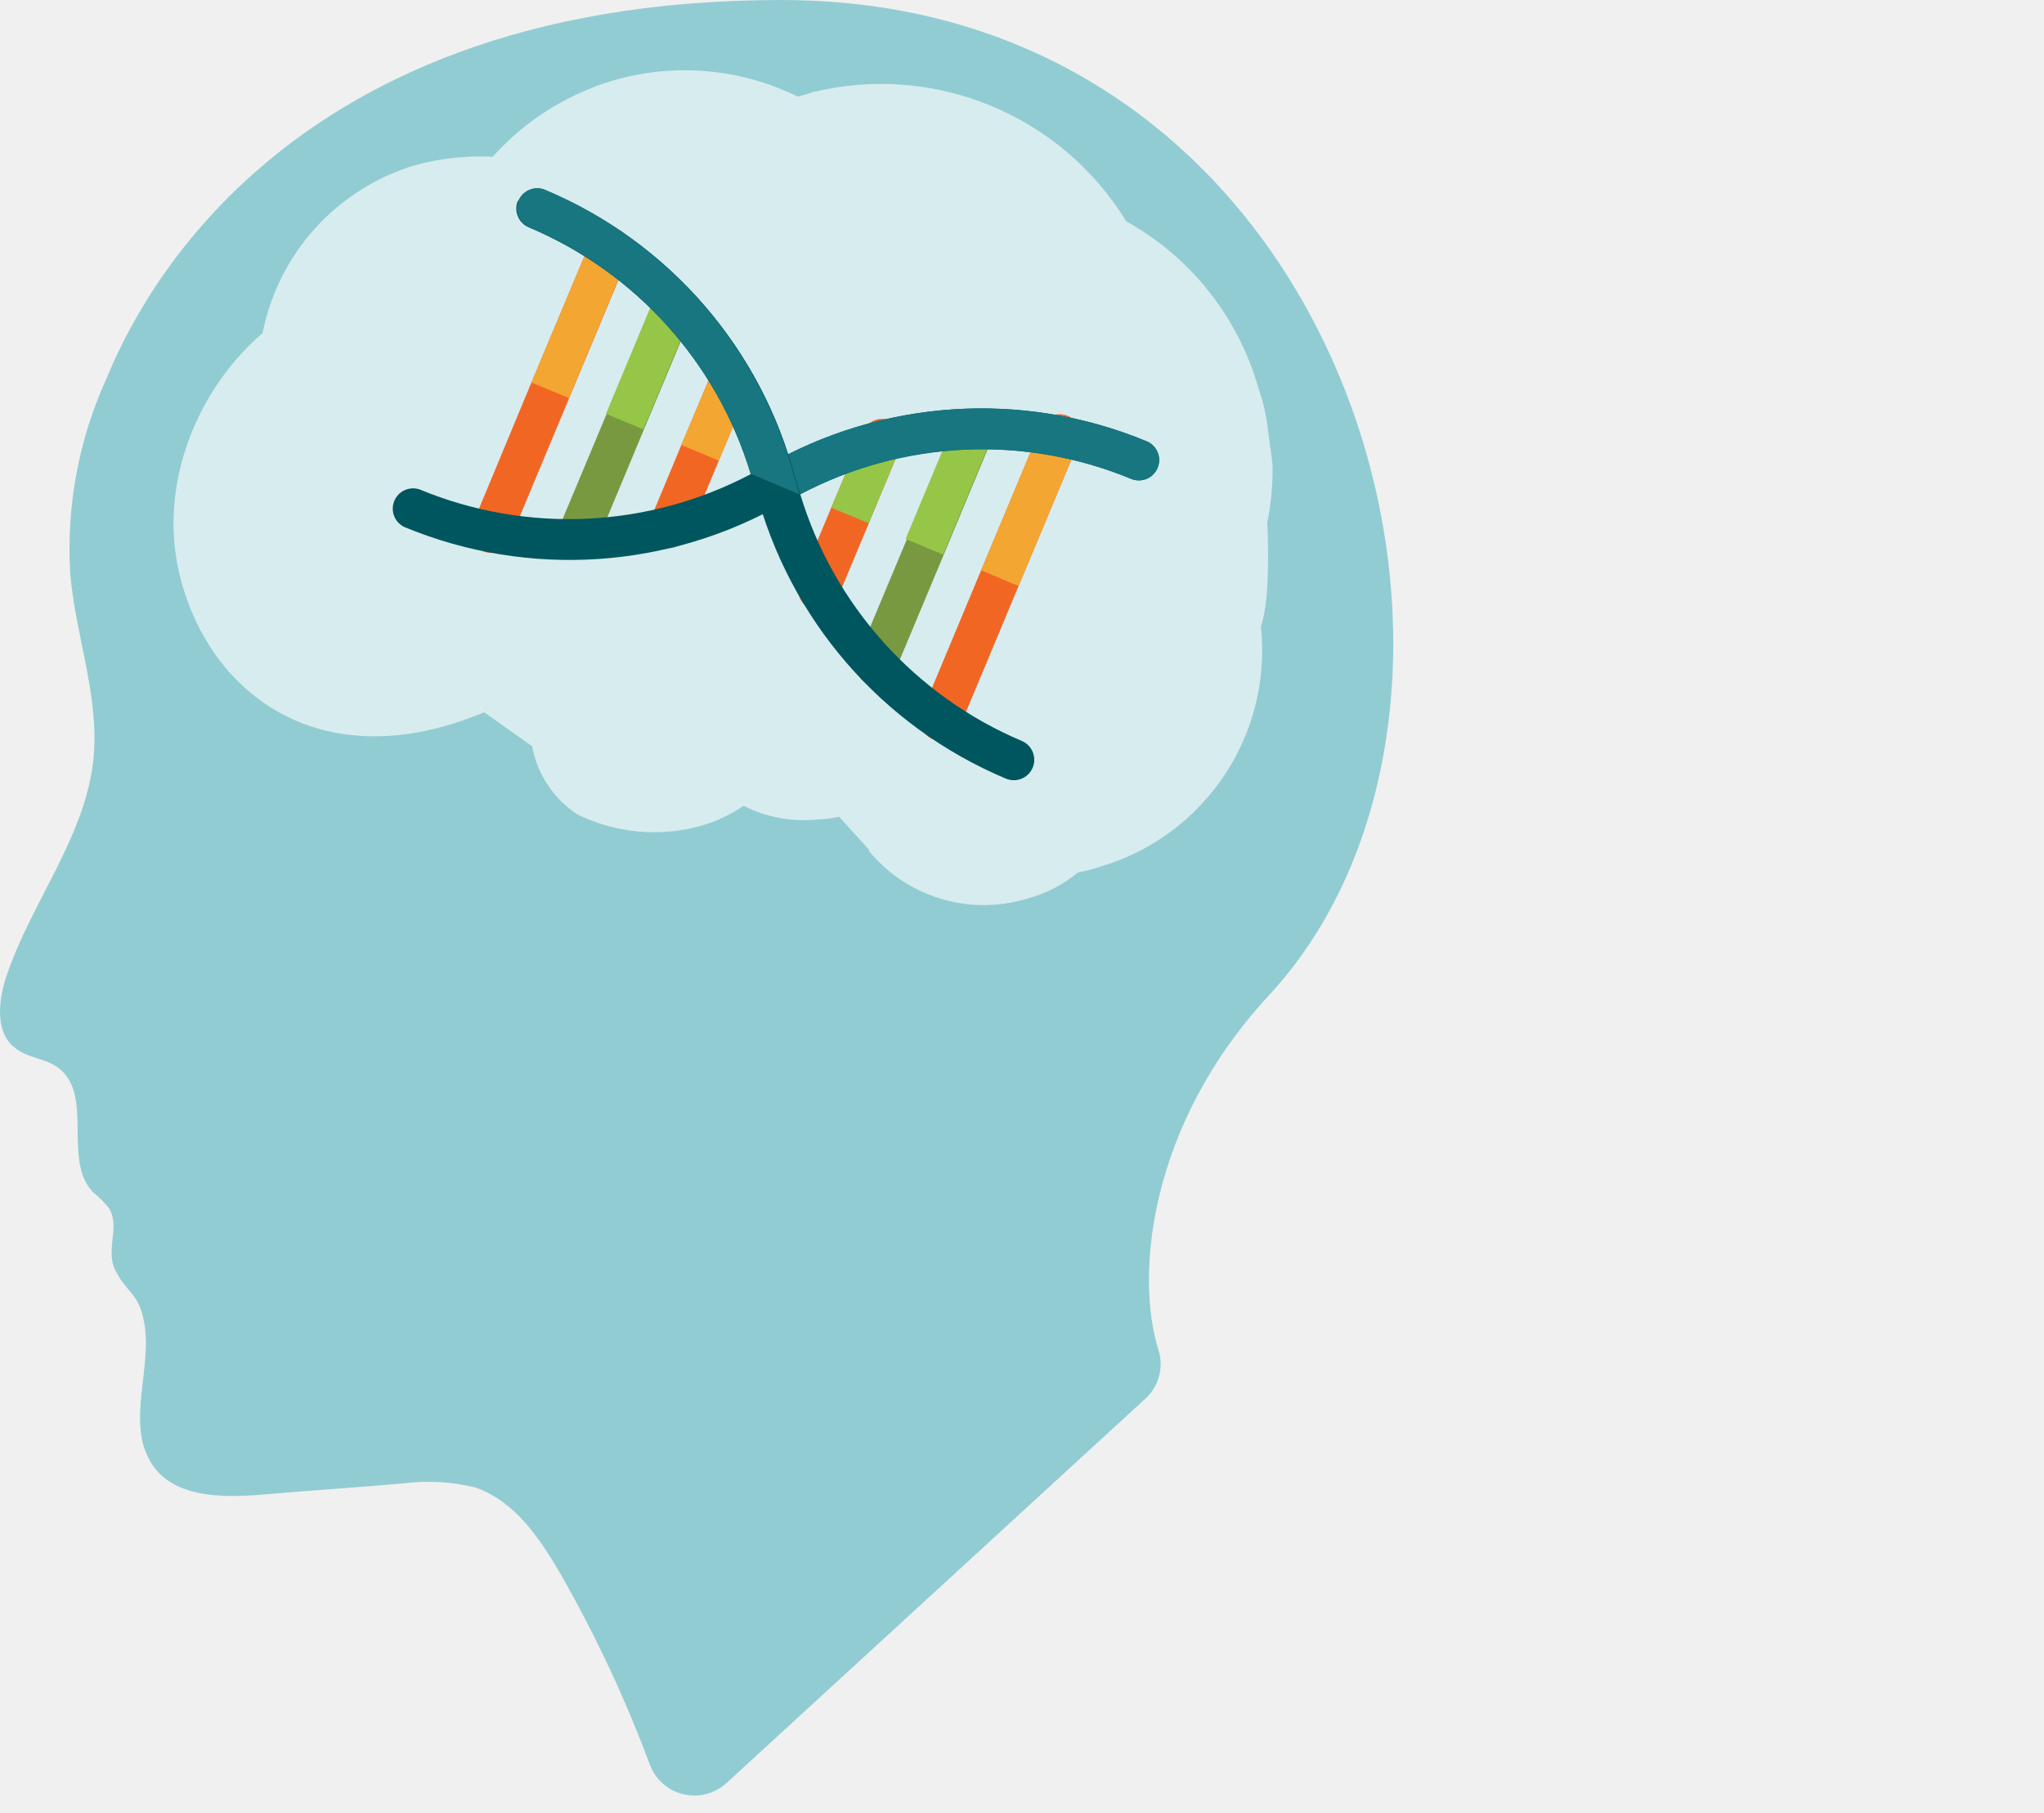
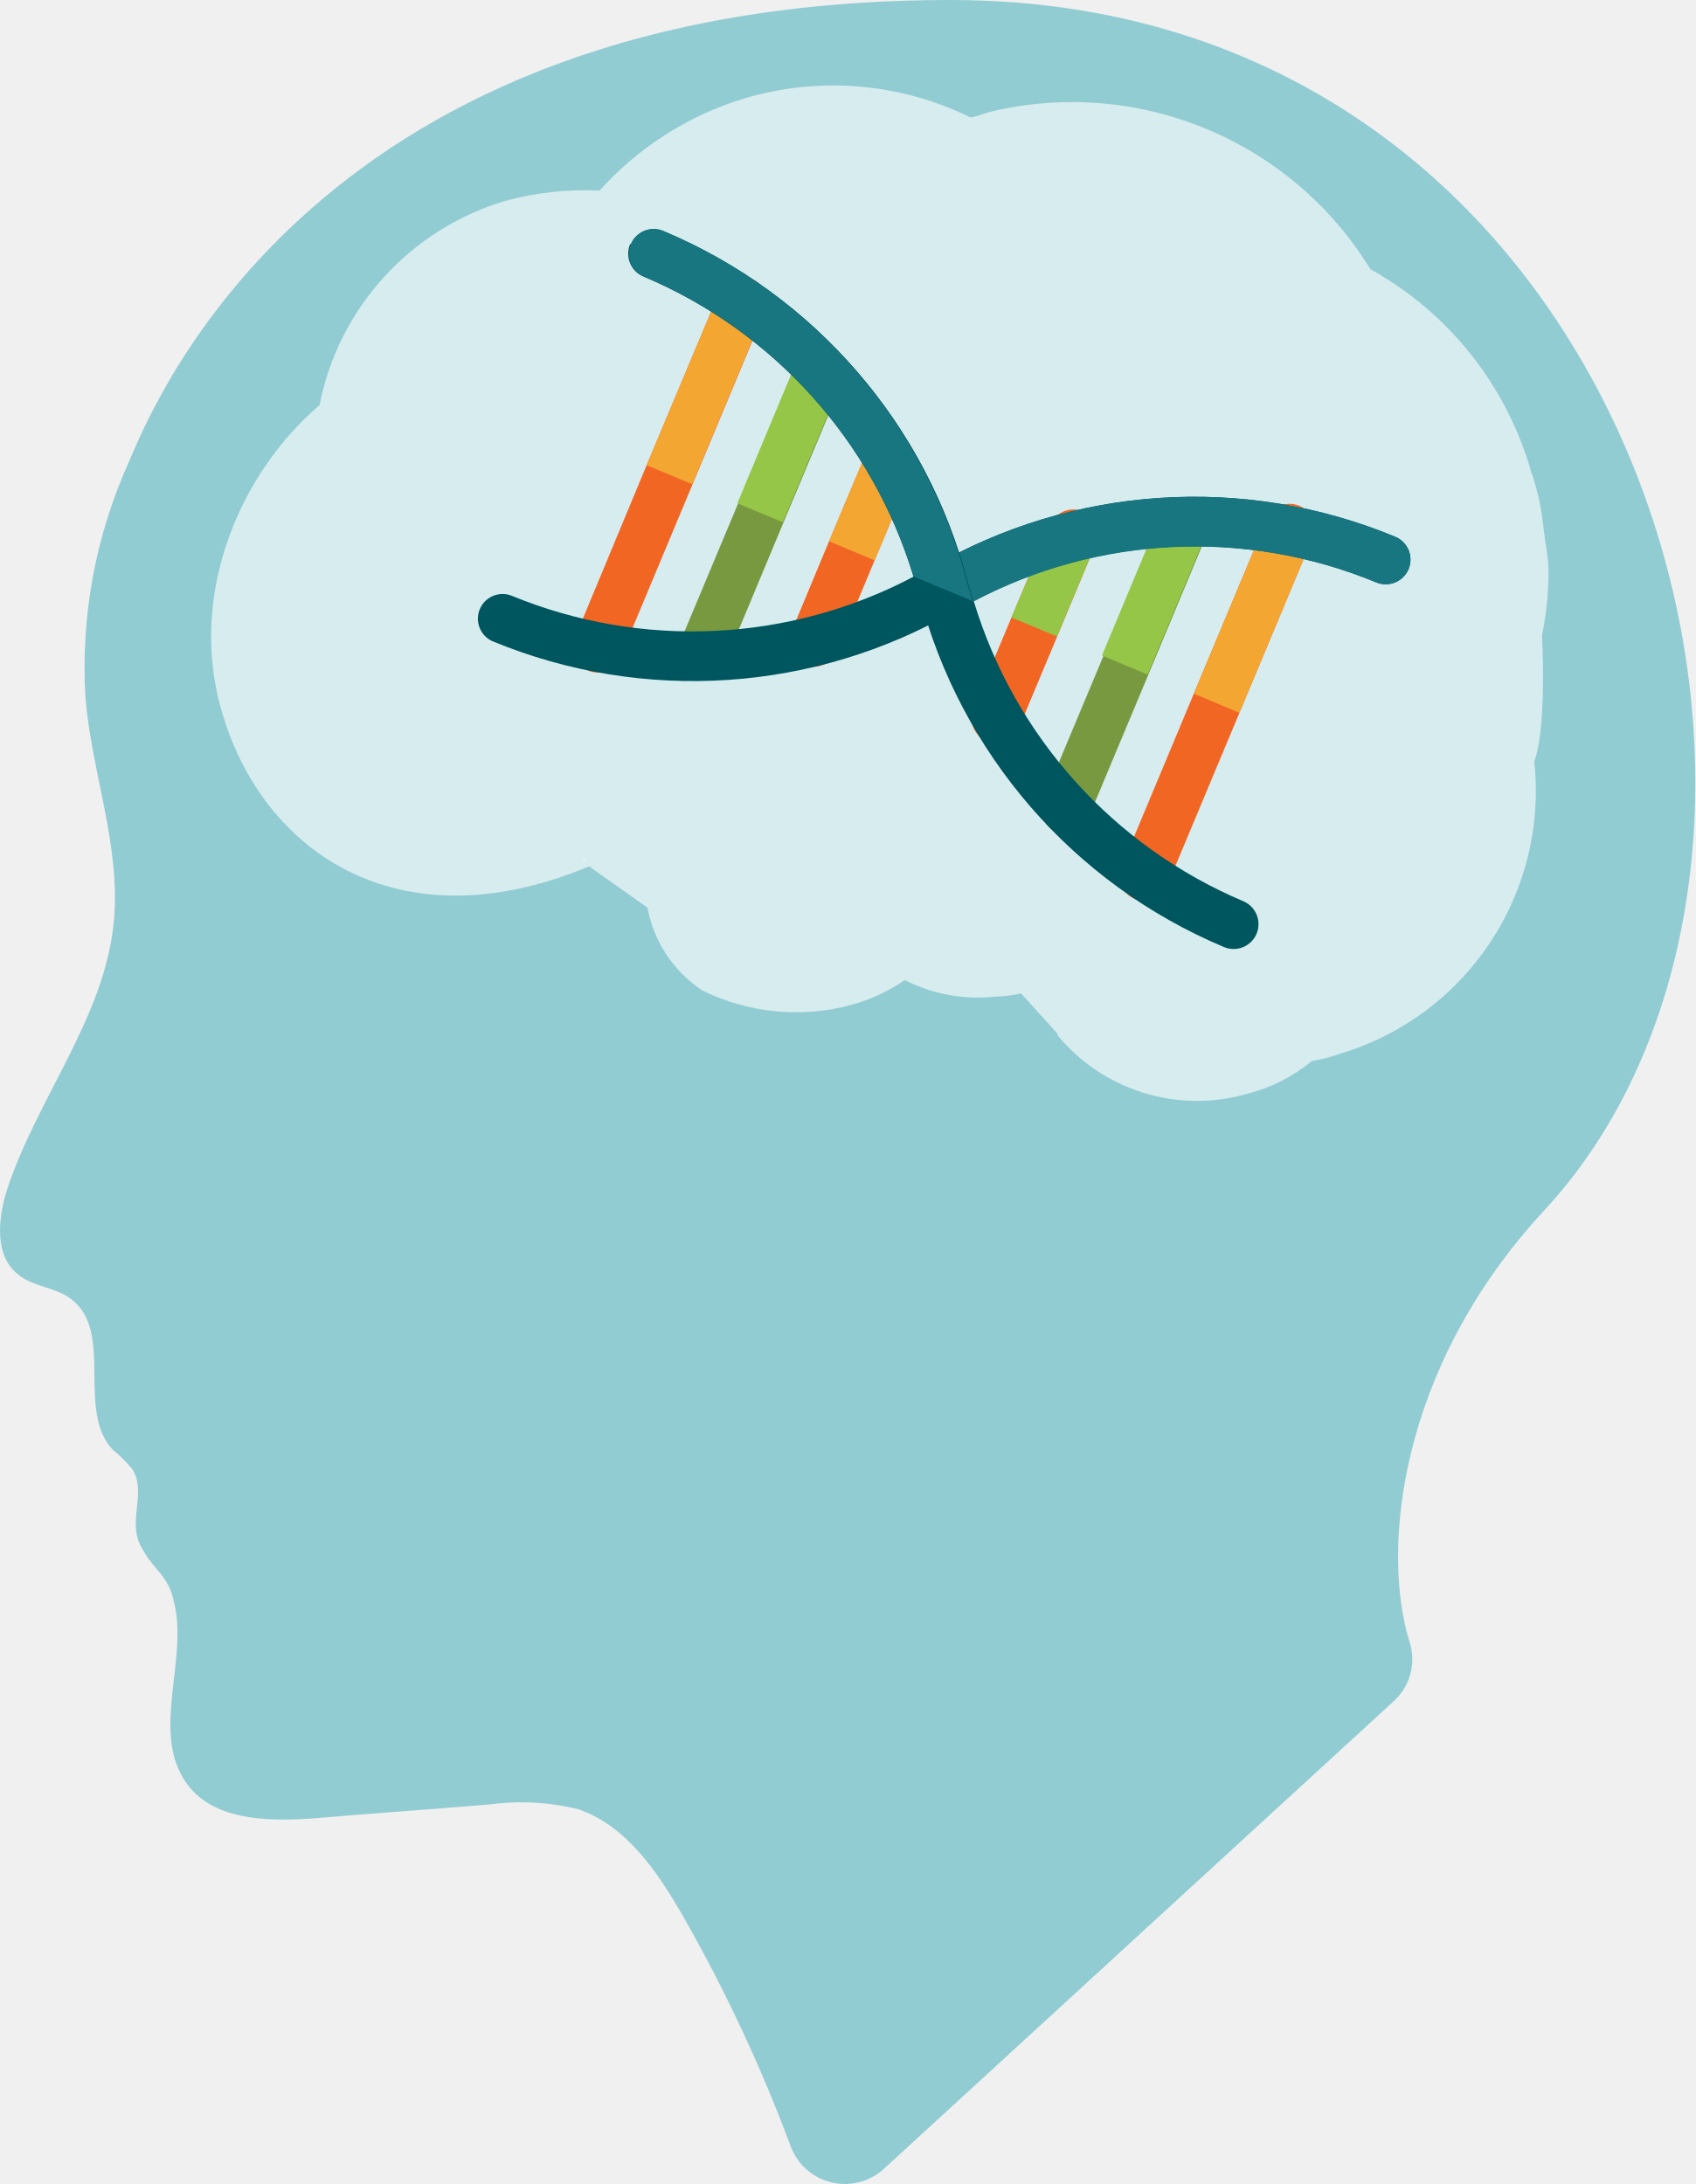
- <svg xmlns="http://www.w3.org/2000/svg" viewBox="0 0 150 133">
-   <g id="Layer_2" data-name="Layer 2">
+ <svg xmlns="http://www.w3.org/2000/svg" viewBox="0 0 102.245 131.742" version="1.1" id="svg370">
+   <defs id="defs374" />
+   <g id="Layer_2" data-name="Layer 2" transform="translate(-0.00134426,1.1073976e-4)">
    <g id="Layer_1-2" data-name="Layer 1">
-       <path d="M53.32,130.82a3.49,3.49,0,0,1-5.63-1.34,94.67,94.67,0,0,0-6.53-13.95c-1.54-2.66-3.38-5.39-6.28-6.39a14.15,14.15,0,0,0-5.27-.3c-3.49.3-7,.53-10.48.83-3,.24-6.52.18-8.06-2.37-1.89-3.08.3-7.28-.59-10.72C10.13,95,9.3,94.75,8.59,93.44c-1-1.6.29-3.31-.59-4.79a7.44,7.44,0,0,0-1.19-1.19c-2.25-2.37.12-7.16-2.55-9.12-.94-.71-2.3-.71-3.19-1.48C-.35,75.74-.12,73.49.42,71.77,2.25,66.2,6.34,61.35,6.87,55.54c.41-4.55-1.36-9-1.72-13.5A30.13,30.13,0,0,1,7.76,27.89C9.3,24.28,19.07-.06,57.44,0c42.1.06,55.78,51.28,35.71,73C84.29,82.55,83.32,93.58,85,99a3.42,3.42,0,0,1-.9,3.58Z" fill="#fff" />
-       <g opacity="0.5">
-         <path d="M53.32,130.82a3.49,3.49,0,0,1-5.63-1.34,94.67,94.67,0,0,0-6.53-13.95c-1.54-2.66-3.38-5.39-6.28-6.39a14.15,14.15,0,0,0-5.27-.3c-3.49.3-7,.53-10.48.83-3,.24-6.52.18-8.06-2.37-1.89-3.08.3-7.28-.59-10.72C10.13,95,9.3,94.75,8.59,93.44c-1-1.6.29-3.31-.59-4.79a7.44,7.44,0,0,0-1.19-1.19c-2.25-2.37.12-7.16-2.55-9.12-.94-.71-2.3-.71-3.19-1.48C-.35,75.74-.12,73.49.42,71.77,2.25,66.2,6.34,61.35,6.87,55.54c.41-4.55-1.36-9-1.72-13.5A30.13,30.13,0,0,1,7.76,27.89C9.3,24.28,19.07-.06,57.44,0c42.1.06,55.78,51.28,35.71,73C84.29,82.55,83.32,93.58,85,99a3.42,3.42,0,0,1-.9,3.58Z" fill="#2699a7" />
+       <path d="m 53.32,130.82 a 3.49,3.49 0 0 1 -5.63,-1.34 94.67,94.67 0 0 0 -6.53,-13.95 c -1.54,-2.66 -3.38,-5.39 -6.28,-6.39 a 14.15,14.15 0 0 0 -5.27,-0.3 c -3.49,0.3 -7,0.53 -10.48,0.83 -3,0.24 -6.52,0.18 -8.06,-2.37 -1.89,-3.08 0.3,-7.28 -0.59,-10.72 C 10.13,95 9.3,94.75 8.59,93.44 7.59,91.84 8.88,90.13 8,88.65 A 7.44,7.44 0 0 0 6.81,87.46 C 4.56,85.09 6.93,80.3 4.26,78.34 3.32,77.63 1.96,77.63 1.07,76.86 -0.35,75.74 -0.12,73.49 0.42,71.77 2.25,66.2 6.34,61.35 6.87,55.54 7.28,50.99 5.51,46.54 5.15,42.04 A 30.13,30.13 0 0 1 7.76,27.89 C 9.3,24.28 19.07,-0.06 57.44,0 99.54,0.06 113.22,51.28 93.15,73 84.29,82.55 83.32,93.58 85,99 a 3.42,3.42 0 0 1 -0.9,3.58 z" fill="#ffffff" id="path324" />
+       <g opacity="0.5" id="g328">
+         <path d="m 53.32,130.82 a 3.49,3.49 0 0 1 -5.63,-1.34 94.67,94.67 0 0 0 -6.53,-13.95 c -1.54,-2.66 -3.38,-5.39 -6.28,-6.39 a 14.15,14.15 0 0 0 -5.27,-0.3 c -3.49,0.3 -7,0.53 -10.48,0.83 -3,0.24 -6.52,0.18 -8.06,-2.37 -1.89,-3.08 0.3,-7.28 -0.59,-10.72 C 10.13,95 9.3,94.75 8.59,93.44 7.59,91.84 8.88,90.13 8,88.65 A 7.44,7.44 0 0 0 6.81,87.46 C 4.56,85.09 6.93,80.3 4.26,78.34 3.32,77.63 1.96,77.63 1.07,76.86 -0.35,75.74 -0.12,73.49 0.42,71.77 2.25,66.2 6.34,61.35 6.87,55.54 7.28,50.99 5.51,46.54 5.15,42.04 A 30.13,30.13 0 0 1 7.76,27.89 C 9.3,24.28 19.07,-0.06 57.44,0 99.54,0.06 113.22,51.28 93.15,73 84.29,82.55 83.32,93.58 85,99 a 3.42,3.42 0 0 1 -0.9,3.58 z" fill="#2699a7" id="path326" />
      </g>
-       <g opacity="0.9">
-         <path d="M93,38.32a19.2,19.2,0,0,0,.39-3.88c0-.78-.17-1.44-.32-2.74a14.68,14.68,0,0,0-.62-2.94c0-.11-.11-.21-.11-.32a20.36,20.36,0,0,0-9.69-12.2A21.1,21.1,0,0,0,59.62,6.77c-.31.1-.62.21-1,.31h-.1A18.74,18.74,0,0,0,44.92,5.93a19.2,19.2,0,0,0-8.76,5.57,18.12,18.12,0,0,0-5.73.63A16.11,16.11,0,0,0,19.27,24.44c-4.79,4.11-7.61,11-6.15,17.47,2,8.81,10.27,15.42,22.41,10.35l.17.12,0,0h0l3.35,2.37a7.63,7.63,0,0,0,3.32,5,12.77,12.77,0,0,0,9.07.84,10.84,10.84,0,0,0,3.13-1.47,9.69,9.69,0,0,0,5.42,1,7.6,7.6,0,0,0,1.59-.2l2.24,2.48-.08,0a10.91,10.91,0,0,0,11.47,3.58A9.91,9.91,0,0,0,79.12,64a9.32,9.32,0,0,0,1.67-.43A16.54,16.54,0,0,0,92.53,45.94h0C92.85,45.07,93.2,43,93,38.32Z" fill="#fff" opacity="0.7" />
+       <g opacity="0.9" id="g332">
+         <path d="m 93,38.32 a 19.2,19.2 0 0 0 0.39,-3.88 c 0,-0.78 -0.17,-1.44 -0.32,-2.74 a 14.68,14.68 0 0 0 -0.62,-2.94 c 0,-0.11 -0.11,-0.21 -0.11,-0.32 A 20.36,20.36 0 0 0 82.65,16.24 21.1,21.1 0 0 0 59.62,6.77 c -0.31,0.1 -0.62,0.21 -1,0.31 h -0.1 A 18.74,18.74 0 0 0 44.92,5.93 19.2,19.2 0 0 0 36.16,11.5 18.12,18.12 0 0 0 30.43,12.13 16.11,16.11 0 0 0 19.27,24.44 c -4.79,4.11 -7.61,11 -6.15,17.47 2,8.81 10.27,15.42 22.41,10.35 l 0.17,0.12 v 0 0 l 3.35,2.37 a 7.63,7.63 0 0 0 3.32,5 12.77,12.77 0 0 0 9.07,0.84 10.84,10.84 0 0 0 3.13,-1.47 9.69,9.69 0 0 0 5.42,1 7.6,7.6 0 0 0 1.59,-0.2 l 2.24,2.48 H 63.74 A 10.91,10.91 0 0 0 75.21,65.98 9.91,9.91 0 0 0 79.12,64 9.32,9.32 0 0 0 80.79,63.57 16.54,16.54 0 0 0 92.53,45.94 v 0 C 92.85,45.07 93.2,43 93,38.32 Z" fill="#ffffff" opacity="0.7" id="path330" />
      </g>
-       <path d="M35.31,52a.18.18,0,0,1-.05-.16l-.11,0Z" fill="#fff" />
-       <path d="M48.15,21.66l-3.63,8.7L41.07,38.6a1.49,1.49,0,1,0,2.75,1.15l3.44-8.25,3.64-8.7a1.49,1.49,0,0,0-2.75-1.14Z" fill="#799941" />
-       <path d="M52.31,27.16,50,32.65l-2.29,5.5a1.49,1.49,0,1,0,2.75,1.15l2.29-5.5,2.3-5.5a1.49,1.49,0,0,0-2.75-1.14Z" fill="#f26624" />
-       <path d="M43.38,17.62,39,28.06,34.66,38.5a1.49,1.49,0,1,0,2.75,1.15l4.36-10.44,4.36-10.44a1.49,1.49,0,1,0-2.75-1.15Z" fill="#f26624" />
-       <path d="M50.1,20.86a1.49,1.49,0,0,0-2,.8l-3.63,8.7,2.74,1.14,3.64-8.7A1.47,1.47,0,0,0,50.1,20.86Z" fill="#96c647" />
-       <path d="M54.26,26.36a1.49,1.49,0,0,0-1.95.8L50,32.65l2.75,1.15,2.3-5.5A1.47,1.47,0,0,0,54.26,26.36Z" fill="#f4a632" />
-       <path d="M45.33,16.82a1.49,1.49,0,0,0-1.95.8L39,28.06l2.75,1.15,4.36-10.44A1.49,1.49,0,0,0,45.33,16.82Z" fill="#f4a632" />
-       <path d="M61.46,43.89l2.3-5.5,2.29-5.49a1.49,1.49,0,1,0-2.74-1.15L61,37.25l-2.3,5.49a1.49,1.49,0,1,0,2.75,1.15Z" fill="#f26624" />
-       <path d="M65.62,49.39l3.64-8.7,3.44-8.25A1.49,1.49,0,0,0,70,31.3l-3.44,8.24-3.64,8.7a1.49,1.49,0,1,0,2.75,1.15Z" fill="#799941" />
-       <path d="M76.37,31.4,72,41.84,67.64,52.28a1.49,1.49,0,1,0,2.75,1.15L74.75,43l4.36-10.44a1.49,1.49,0,1,0-2.74-1.15Z" fill="#f26624" />
-       <path d="M65.25,31a1.47,1.47,0,0,0-1.94.8L61,37.25l2.75,1.14,2.29-5.49A1.49,1.49,0,0,0,65.25,31Z" fill="#96c647" />
-       <path d="M71.9,30.5a1.49,1.49,0,0,0-2,.8l-3.44,8.24,2.75,1.15,3.44-8.25A1.47,1.47,0,0,0,71.9,30.5Z" fill="#96c647" />
-       <path d="M78.31,30.6a1.47,1.47,0,0,0-1.94.8L72,41.84,74.75,43l4.36-10.44A1.49,1.49,0,0,0,78.31,30.6Z" fill="#f4a632" />
-       <path d="M56.13,34.24c-.34.2-.7.35-1,.53a28.63,28.63,0,0,1-24.31,1.15,1.49,1.49,0,0,0-1.14,2.75,31.64,31.64,0,0,0,28-1.86c.34-.2.7-.35,1-.54A28.63,28.63,0,0,1,83,35.13a1.49,1.49,0,0,0,1.15-2.75,31.63,31.63,0,0,0-28,1.86Z" fill="#00565e" />
-       <path d="M83,35.13a1.49,1.49,0,0,0,1.15-2.75,31.63,31.63,0,0,0-28,1.86c-.34.2-.7.35-1,.53l3.59,1.5A28.63,28.63,0,0,1,83,35.13Z" fill="#177680" />
-       <path d="M38,14.73a1.5,1.5,0,0,0,.8,1.95A28.59,28.59,0,0,1,55.09,34.77c.11.38.26.74.35,1.12A31.65,31.65,0,0,0,73.8,57.12,1.49,1.49,0,0,0,75,54.37a28.64,28.64,0,0,1-16.27-18.1c-.11-.37-.25-.73-.35-1.11A31.59,31.59,0,0,0,40,13.93a1.49,1.49,0,0,0-1.95.8Z" fill="#00565e" />
-       <path d="M40,13.93a1.49,1.49,0,0,0-1.15,2.75A28.59,28.59,0,0,1,55.09,34.77l3.59,1.5c-.11-.37-.25-.73-.35-1.11A31.59,31.59,0,0,0,40,13.93Z" fill="#177680" />
+       <path d="M 35.31,52 A 0.18,0.18 0 0 1 35.26,51.84 H 35.15 Z" fill="#ffffff" id="path334" />
+       <path d="m 48.15,21.66 -3.63,8.7 -3.45,8.24 a 1.49,1.49 0 1 0 2.75,1.15 l 3.44,-8.25 3.64,-8.7 a 1.49,1.49 0 0 0 -2.75,-1.14 z" fill="#799941" id="path336" />
+       <path d="m 52.31,27.16 -2.31,5.49 -2.29,5.5 a 1.49,1.49 0 1 0 2.75,1.15 l 2.29,-5.5 2.3,-5.5 A 1.49,1.49 0 0 0 52.3,27.16 Z" fill="#f26624" id="path338" />
+       <path d="M 43.38,17.62 39,28.06 34.66,38.5 a 1.49,1.49 0 1 0 2.75,1.15 l 4.36,-10.44 4.36,-10.44 a 1.49,1.49 0 1 0 -2.75,-1.15 z" fill="#f26624" id="path340" />
+       <path d="m 50.1,20.86 a 1.49,1.49 0 0 0 -2,0.8 l -3.63,8.7 2.74,1.14 3.64,-8.7 A 1.47,1.47 0 0 0 50.1,20.86 Z" fill="#96c647" id="path342" />
+       <path d="m 54.26,26.36 a 1.49,1.49 0 0 0 -1.95,0.8 l -2.31,5.49 2.75,1.15 2.3,-5.5 a 1.47,1.47 0 0 0 -0.79,-1.94 z" fill="#f4a632" id="path344" />
+       <path d="m 45.33,16.82 a 1.49,1.49 0 0 0 -1.95,0.8 L 39,28.06 l 2.75,1.15 4.36,-10.44 a 1.49,1.49 0 0 0 -0.78,-1.95 z" fill="#f4a632" id="path346" />
+       <path d="m 61.46,43.89 2.3,-5.5 2.29,-5.49 a 1.49,1.49 0 1 0 -2.74,-1.15 l -2.31,5.5 -2.3,5.49 a 1.49,1.49 0 1 0 2.75,1.15 z" fill="#f26624" id="path348" />
+       <path d="m 65.62,49.39 3.64,-8.7 3.44,-8.25 A 1.49,1.49 0 0 0 70,31.3 l -3.44,8.24 -3.64,8.7 a 1.49,1.49 0 1 0 2.75,1.15 z" fill="#799941" id="path350" />
+       <path d="M 76.37,31.4 72,41.84 67.64,52.28 a 1.49,1.49 0 1 0 2.75,1.15 L 74.75,43 79.11,32.56 a 1.49,1.49 0 1 0 -2.74,-1.15 z" fill="#f26624" id="path352" />
+       <path d="m 65.25,31 a 1.47,1.47 0 0 0 -1.94,0.8 L 61,37.25 63.75,38.39 66.04,32.9 A 1.49,1.49 0 0 0 65.25,31 Z" fill="#96c647" id="path354" />
+       <path d="m 71.9,30.5 a 1.49,1.49 0 0 0 -2,0.8 l -3.44,8.24 2.75,1.15 3.44,-8.25 A 1.47,1.47 0 0 0 71.9,30.5 Z" fill="#96c647" id="path356" />
+       <path d="m 78.31,30.6 a 1.47,1.47 0 0 0 -1.94,0.8 L 72,41.84 74.75,43 79.11,32.56 a 1.49,1.49 0 0 0 -0.8,-1.96 z" fill="#f4a632" id="path358" />
+       <path d="m 56.13,34.24 c -0.34,0.2 -0.7,0.35 -1,0.53 a 28.63,28.63 0 0 1 -24.31,1.15 1.49,1.49 0 0 0 -1.14,2.75 31.64,31.64 0 0 0 28,-1.86 c 0.34,-0.2 0.7,-0.35 1,-0.54 A 28.63,28.63 0 0 1 83,35.13 a 1.49,1.49 0 0 0 1.15,-2.75 31.63,31.63 0 0 0 -28,1.86 z" fill="#00565e" id="path360" />
+       <path d="m 83,35.13 a 1.49,1.49 0 0 0 1.15,-2.75 31.63,31.63 0 0 0 -28,1.86 c -0.34,0.2 -0.7,0.35 -1,0.53 l 3.59,1.5 A 28.63,28.63 0 0 1 83,35.13 Z" fill="#177680" id="path362" />
+       <path d="m 38,14.73 a 1.5,1.5 0 0 0 0.8,1.95 28.59,28.59 0 0 1 16.29,18.09 c 0.11,0.38 0.26,0.74 0.35,1.12 A 31.65,31.65 0 0 0 73.8,57.12 1.5,1.5 0 0 0 75,54.37 28.64,28.64 0 0 1 58.73,36.27 C 58.62,35.9 58.48,35.54 58.38,35.16 A 31.59,31.59 0 0 0 40,13.93 a 1.49,1.49 0 0 0 -1.95,0.8 z" fill="#00565e" id="path364" />
+       <path d="m 40,13.93 a 1.49,1.49 0 0 0 -1.15,2.75 28.59,28.59 0 0 1 16.24,18.09 l 3.59,1.5 C 58.57,35.9 58.43,35.54 58.33,35.16 A 31.59,31.59 0 0 0 40,13.93 Z" fill="#177680" id="path366" />
    </g>
  </g>
</svg>
